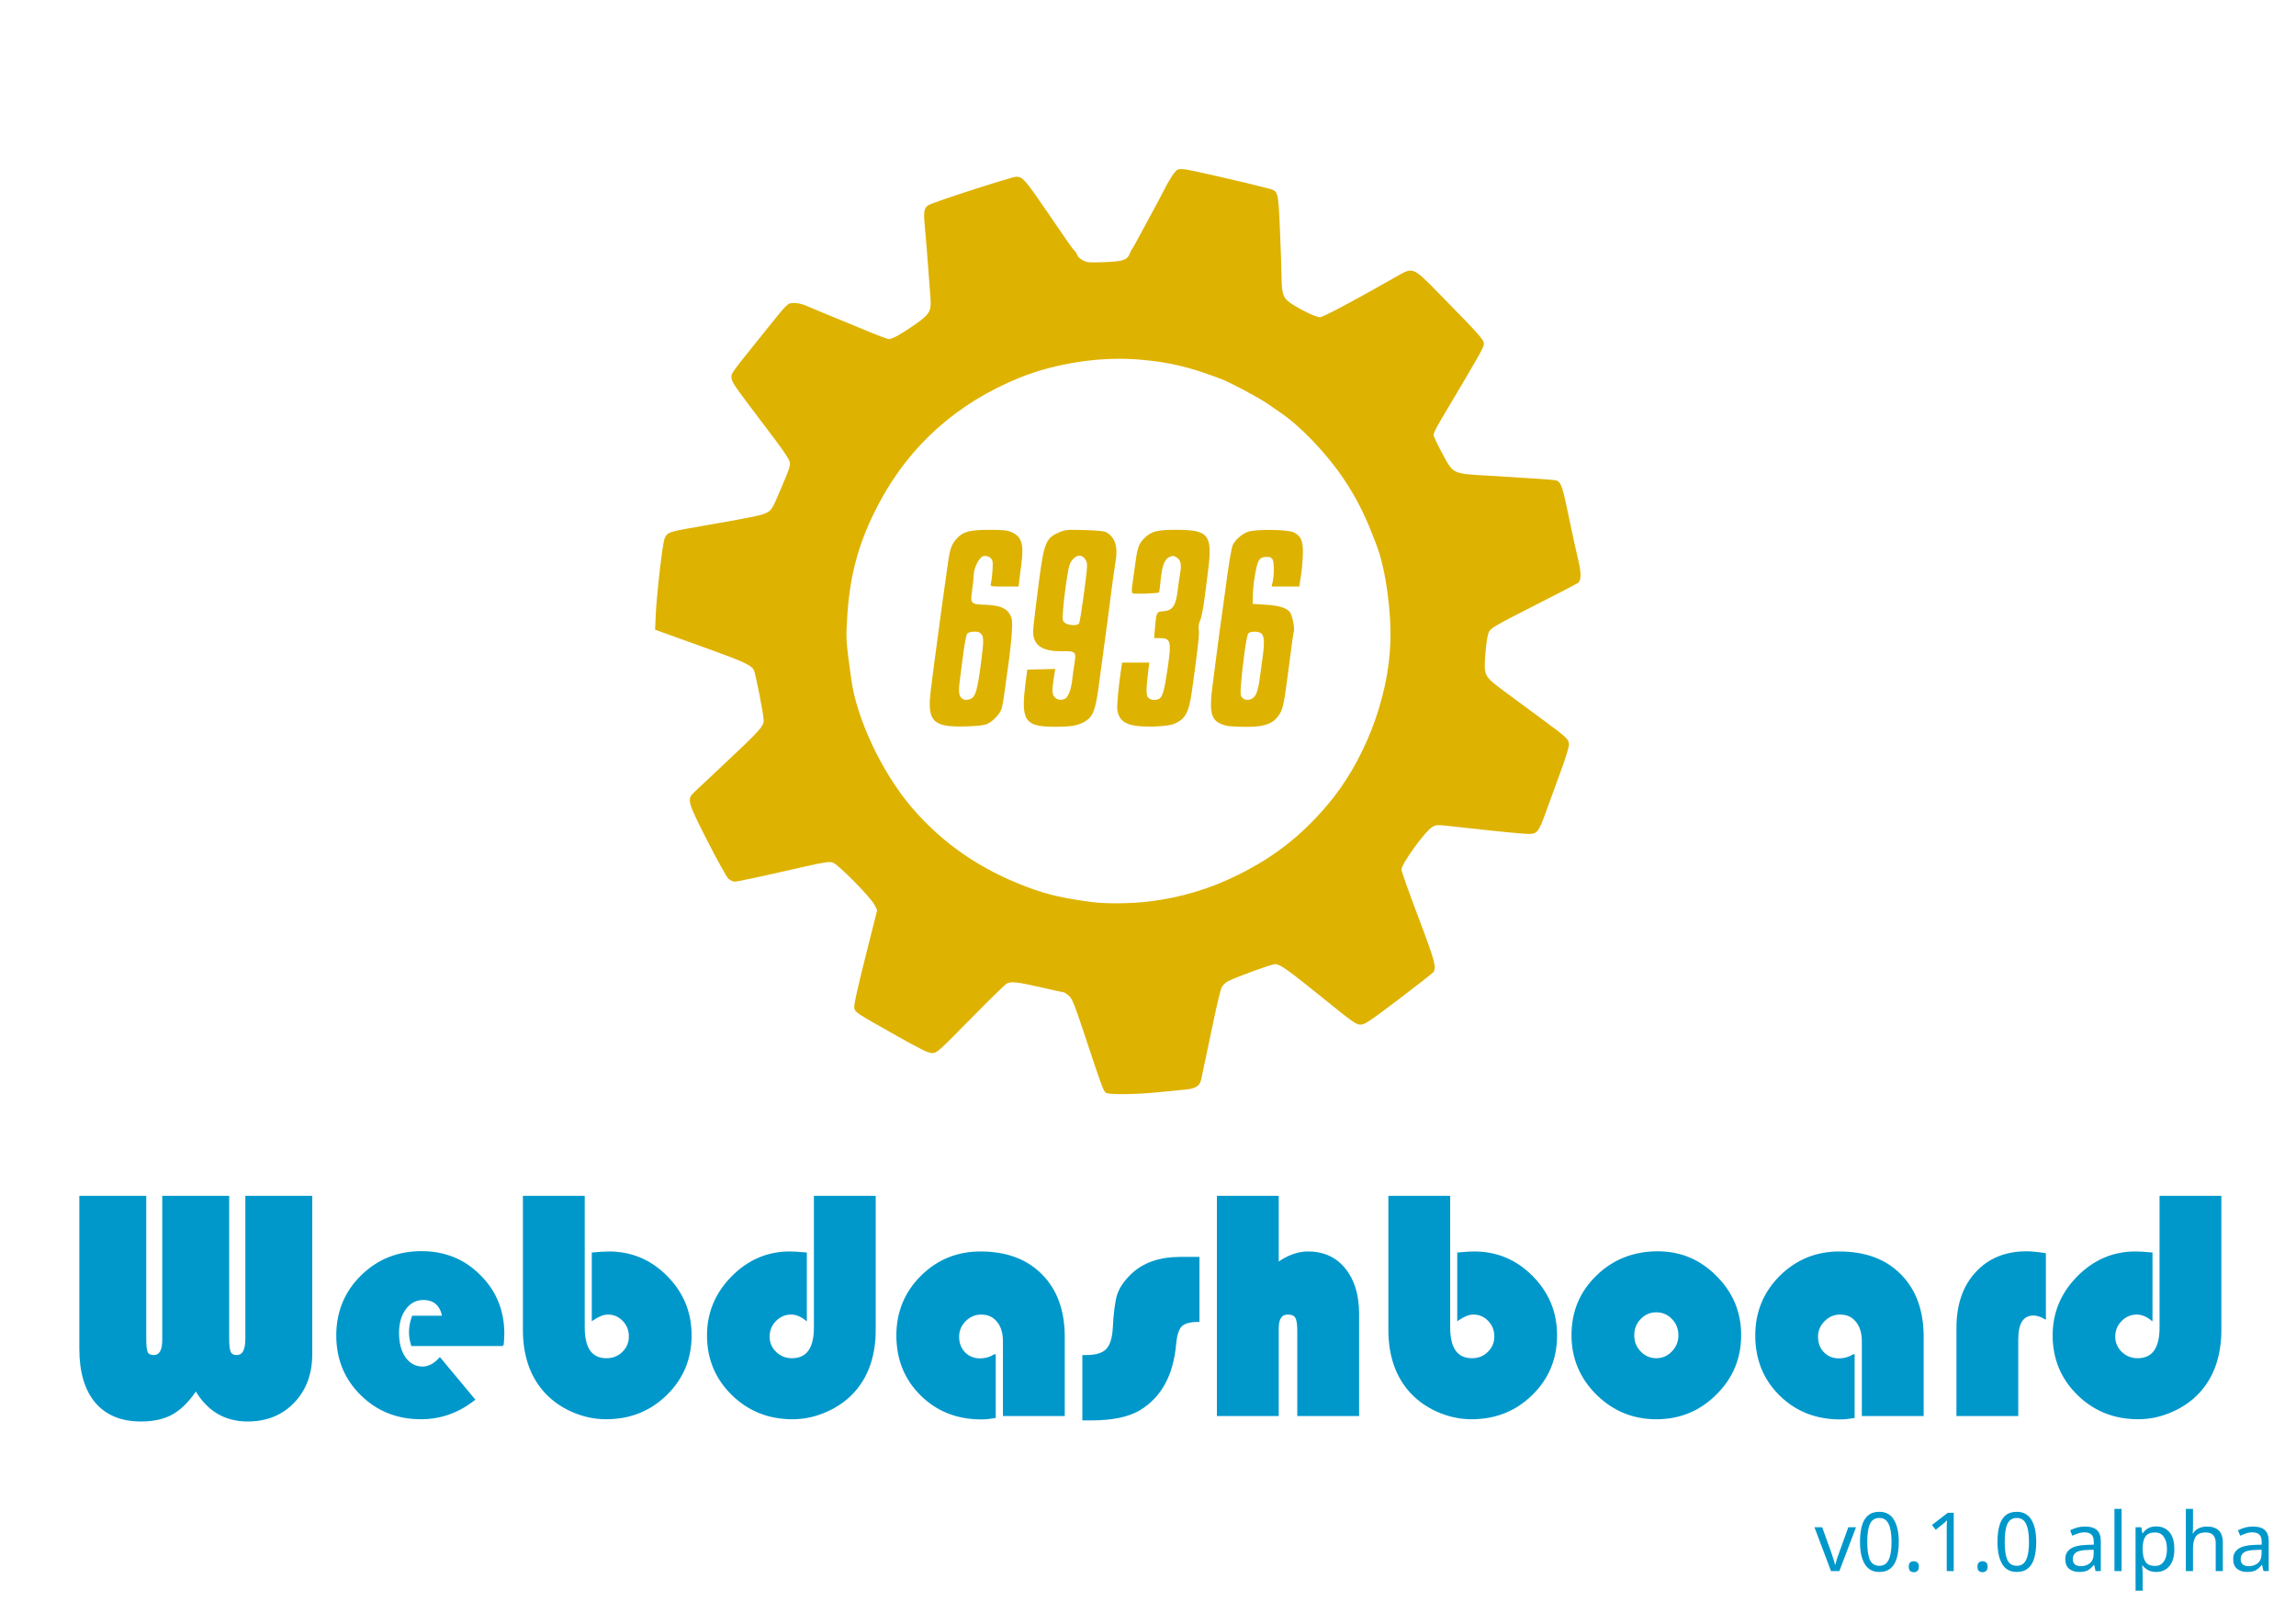
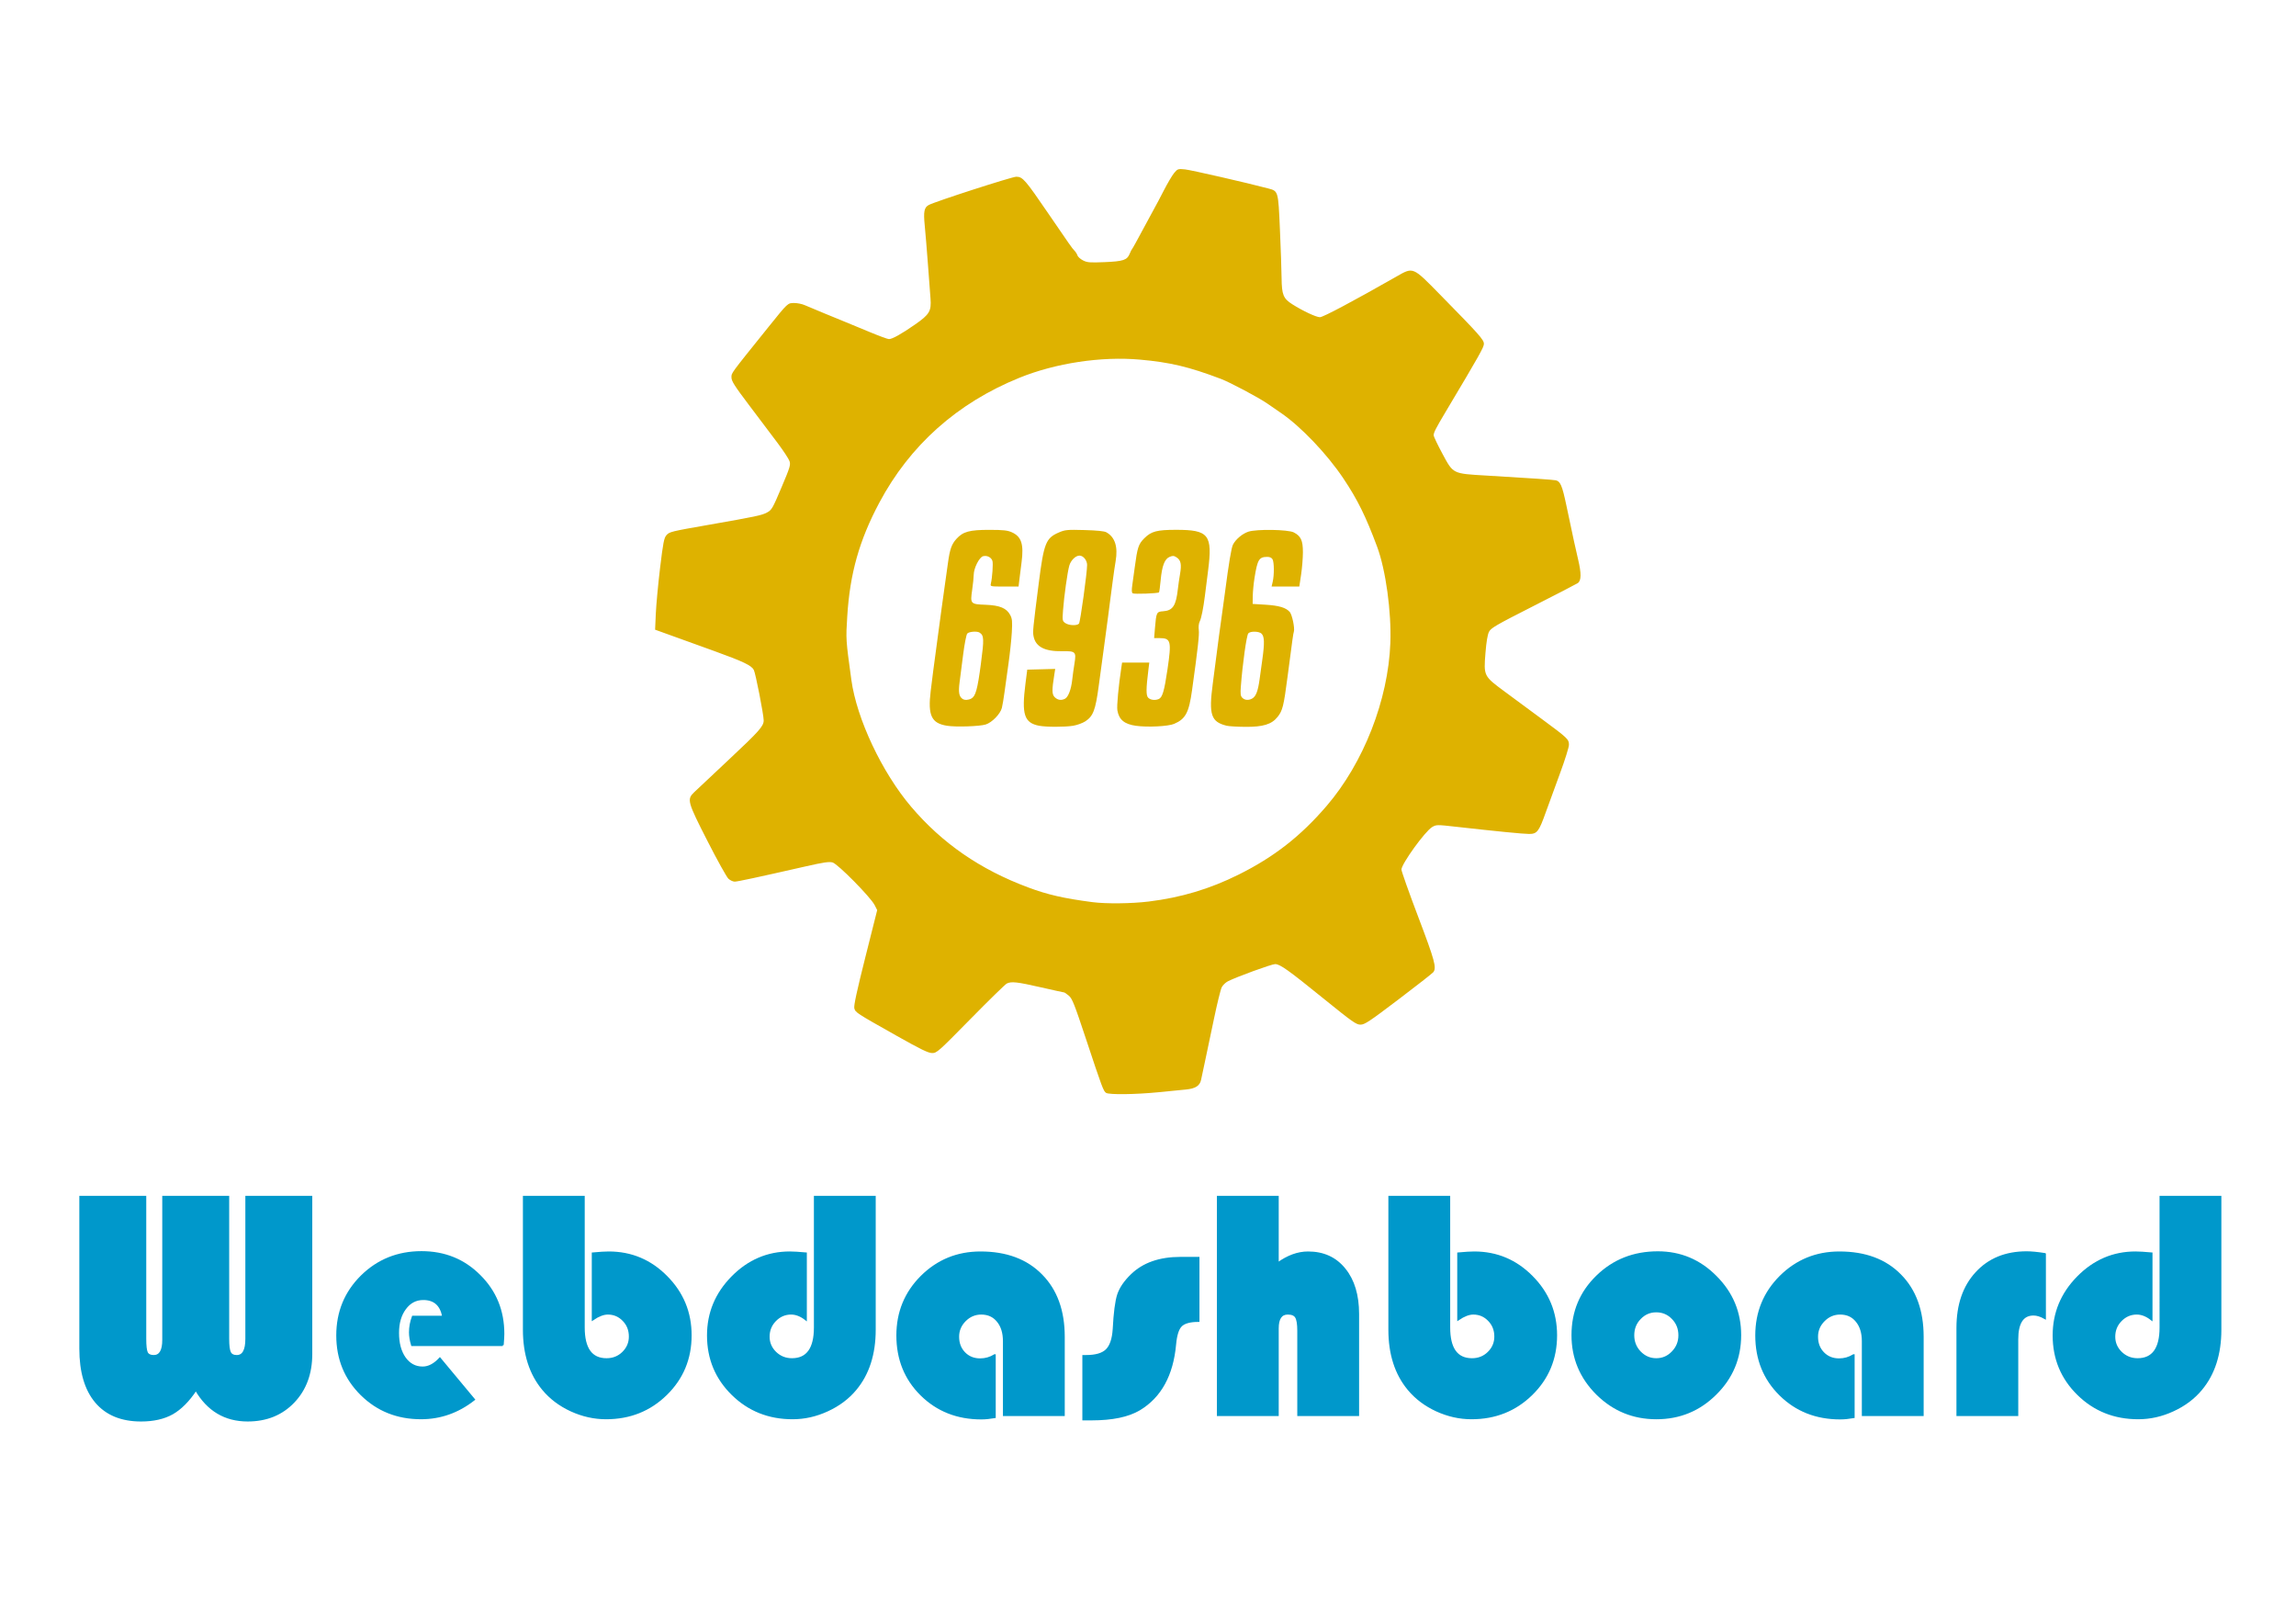
<svg xmlns="http://www.w3.org/2000/svg" width="297mm" height="210mm" viewBox="0 0 297 210" version="1.1" id="svg5">
  <defs id="defs2" />
  <g id="layer1">
    <path id="path9633" d="m 143.09,141.351 c -0.347,-0.202 -0.519,-0.663 -2.63,-7.03 -1.474,-4.445 -1.763,-5.176 -2.198,-5.542 -0.275,-0.232 -0.551,-0.422 -0.613,-0.424 -0.062,-0.001 -1.425,-0.301 -3.029,-0.666 -3.066,-0.698 -3.79,-0.778 -4.386,-0.486 -0.2,0.098 -2.314,2.163 -4.697,4.587 -4.167,4.239 -4.358,4.408 -4.965,4.405 -0.499,-0.003 -1.478,-0.481 -4.659,-2.273 -5.182,-2.92 -5.264,-2.973 -5.404,-3.523 -0.083,-0.325 0.33,-2.236 1.422,-6.574 l 1.539,-6.116 -0.337,-0.66 c -0.526,-1.03 -4.76,-5.319 -5.436,-5.505 -0.444,-0.122 -1.155,-0.019 -3.443,0.501 -6.453,1.466 -8.847,1.98 -9.221,1.98 -0.217,0 -0.58,-0.169 -0.806,-0.375 -0.227,-0.206 -1.441,-2.389 -2.698,-4.852 -2.616,-5.125 -2.695,-5.413 -1.739,-6.331 0.319,-0.307 2.365,-2.229 4.546,-4.273 3.885,-3.64 4.451,-4.278 4.451,-5.021 0,-0.73 -1.045,-6.077 -1.277,-6.529 -0.294,-0.574 -1.369,-1.089 -5.057,-2.421 -1.512,-0.546 -3.866,-1.396 -5.231,-1.888 l -2.481,-0.895 0.092,-2.085 c 0.051,-1.147 0.299,-3.801 0.551,-5.899 0.391,-3.251 0.511,-3.875 0.814,-4.226 0.389,-0.452 0.552,-0.492 5.588,-1.373 5.934,-1.038 6.764,-1.213 7.414,-1.563 0.63,-0.339 0.727,-0.507 1.885,-3.24 1.106,-2.612 1.204,-2.933 1.043,-3.415 -0.097,-0.293 -0.826,-1.394 -1.619,-2.449 -0.793,-1.054 -2.443,-3.242 -3.666,-4.862 -1.842,-2.44 -2.224,-3.043 -2.224,-3.513 0,-0.599 -0.22,-0.298 4.734,-6.458 2.591,-3.222 2.533,-3.167 3.385,-3.167 0.398,0 1.003,0.121 1.344,0.27 0.708,0.308 4.248,1.774 5.37,2.223 0.413,0.165 1.758,0.722 2.991,1.237 1.232,0.515 2.379,0.937 2.547,0.937 0.432,0 1.631,-0.67 3.379,-1.889 1.869,-1.303 2.122,-1.729 1.997,-3.361 -0.049,-0.642 -0.201,-2.667 -0.338,-4.5 -0.137,-1.833 -0.321,-4.062 -0.41,-4.954 -0.178,-1.786 -0.07,-2.324 0.528,-2.644 0.841,-0.45 10.76,-3.652 11.314,-3.652 0.828,0 1.15,0.371 4.177,4.803 2.723,3.987 3.068,4.478 3.346,4.754 0.154,0.153 0.329,0.43 0.387,0.614 0.059,0.184 0.384,0.477 0.723,0.65 0.542,0.277 0.877,0.304 2.78,0.225 2.428,-0.101 2.926,-0.265 3.255,-1.079 0.122,-0.302 0.268,-0.587 0.323,-0.633 0.055,-0.046 0.72,-1.246 1.476,-2.667 0.756,-1.421 1.446,-2.696 1.533,-2.833 0.087,-0.138 0.565,-1.044 1.063,-2.014 0.498,-0.97 1.112,-2.011 1.366,-2.312 0.442,-0.526 0.499,-0.544 1.387,-0.459 0.757,0.073 8.054,1.743 10.793,2.471 1.287,0.342 1.276,0.303 1.496,5.29 0.108,2.443 0.205,5.266 0.215,6.274 0.023,2.188 0.22,2.672 1.394,3.416 1.365,0.865 3.081,1.667 3.568,1.667 0.408,0 4.286,-2.059 9.829,-5.219 2.275,-1.297 2.108,-1.365 5.752,2.344 5.03,5.12 5.628,5.793 5.628,6.323 0,0.436 -0.579,1.464 -4.906,8.719 -1.316,2.207 -1.593,2.746 -1.593,3.102 0,0.157 0.505,1.222 1.122,2.368 1.43,2.655 1.293,2.587 5.711,2.847 5.767,0.34 8.575,0.532 8.956,0.611 0.595,0.124 0.836,0.683 1.359,3.16 0.976,4.622 1.206,5.684 1.526,7.025 0.449,1.881 0.434,2.809 -0.05,3.123 -0.206,0.134 -2.807,1.478 -5.779,2.987 -4.797,2.435 -5.436,2.806 -5.688,3.302 -0.185,0.364 -0.343,1.312 -0.455,2.72 -0.238,3.006 -0.244,2.993 2.523,5.038 1.205,0.89 3.353,2.476 4.774,3.525 3.348,2.471 3.5,2.615 3.5,3.329 0,0.316 -0.518,1.971 -1.15,3.677 -0.633,1.706 -1.471,4.003 -1.864,5.103 -0.872,2.446 -1.109,2.75 -2.141,2.75 -0.741,0 -4.266,-0.347 -9.456,-0.93 -2.468,-0.277 -2.541,-0.276 -3.083,0.038 -0.901,0.522 -3.972,4.77 -3.972,5.495 0,0.223 0.975,2.975 2.167,6.115 2.142,5.646 2.399,6.582 1.958,7.156 -0.115,0.149 -2.145,1.739 -4.512,3.532 -3.797,2.876 -4.376,3.26 -4.917,3.257 -0.546,-0.003 -1.051,-0.358 -4.613,-3.243 -4.738,-3.837 -5.789,-4.587 -6.425,-4.587 -0.455,0 -5.033,1.668 -6.118,2.229 -0.294,0.152 -0.65,0.499 -0.79,0.771 -0.141,0.272 -0.596,2.127 -1.011,4.122 -0.415,1.995 -0.933,4.452 -1.15,5.461 -0.217,1.008 -0.445,2.076 -0.505,2.373 -0.158,0.777 -0.722,1.143 -1.95,1.264 -0.578,0.057 -2.213,0.218 -3.634,0.358 -2.912,0.286 -6.275,0.327 -6.697,0.081 z m 5.503,-24.752 c 4.184,-0.513 7.9,-1.625 11.626,-3.48 4.588,-2.283 8.031,-4.971 11.398,-8.897 4.776,-5.569 7.953,-13.692 8.232,-21.051 0.153,-4.032 -0.595,-9.472 -1.718,-12.481 -1.465,-3.928 -2.534,-6.09 -4.364,-8.821 -2.116,-3.159 -5.483,-6.69 -8.063,-8.457 -0.458,-0.314 -1.255,-0.863 -1.77,-1.22 -1.133,-0.786 -4.807,-2.736 -6.02,-3.195 -4.111,-1.557 -6.555,-2.138 -10.46,-2.486 -4.982,-0.444 -10.901,0.448 -15.583,2.347 -8.047,3.264 -14.173,8.726 -18.133,16.166 -2.582,4.852 -3.796,9.15 -4.14,14.661 -0.189,3.021 -0.19,3.008 0.531,8.255 0.691,5.034 3.968,11.977 7.747,16.417 4.019,4.722 8.928,8.105 15.107,10.411 2.541,0.948 4.581,1.416 8.305,1.906 1.782,0.234 5.058,0.2 7.306,-0.075 z M 122.51,93.866 c -2.026,-0.317 -2.503,-1.323 -2.121,-4.473 0.249,-2.051 0.332,-2.689 0.896,-6.868 0.192,-1.421 0.419,-3.108 0.505,-3.75 0.086,-0.642 0.274,-1.992 0.417,-3 0.143,-1.008 0.331,-2.345 0.417,-2.971 0.245,-1.779 0.469,-2.415 1.096,-3.108 0.854,-0.945 1.688,-1.171 4.305,-1.167 1.777,0.003 2.307,0.062 2.874,0.319 1.234,0.56 1.549,1.54 1.246,3.872 -0.099,0.764 -0.228,1.782 -0.285,2.264 l -0.104,0.875 h -1.836 c -1.819,0 -1.835,-0.003 -1.747,-0.375 0.185,-0.781 0.311,-2.601 0.203,-2.939 -0.147,-0.465 -0.686,-0.739 -1.199,-0.611 -0.5,0.125 -1.22,1.549 -1.222,2.416 -0.001,0.316 -0.091,1.191 -0.2,1.945 -0.262,1.811 -0.228,1.849 1.747,1.923 1.819,0.068 2.702,0.435 3.172,1.319 0.258,0.485 0.29,0.825 0.21,2.239 -0.052,0.917 -0.243,2.717 -0.424,4 -0.181,1.283 -0.415,2.971 -0.521,3.75 -0.105,0.779 -0.258,1.69 -0.34,2.023 -0.192,0.782 -1.279,1.9 -2.094,2.153 -0.789,0.245 -3.84,0.346 -4.996,0.165 z m 3.135,-3.521 c 0.557,-0.298 0.803,-1.192 1.239,-4.497 0.424,-3.21 0.406,-3.648 -0.164,-4.028 -0.329,-0.22 -1.386,-0.136 -1.604,0.127 -0.116,0.14 -0.349,1.321 -0.517,2.625 -0.168,1.304 -0.381,2.959 -0.473,3.678 -0.168,1.309 -0.071,1.838 0.394,2.148 0.265,0.177 0.738,0.155 1.125,-0.052 z m 8.781,3.523 c -1.938,-0.377 -2.289,-1.447 -1.78,-5.426 l 0.234,-1.833 1.809,-0.048 1.809,-0.048 -0.109,0.683 c -0.333,2.08 -0.325,2.606 0.043,2.974 0.382,0.382 0.863,0.451 1.346,0.193 0.408,-0.219 0.786,-1.216 0.917,-2.425 0.06,-0.548 0.191,-1.5 0.292,-2.116 0.251,-1.531 0.155,-1.628 -1.592,-1.599 -2.275,0.038 -3.446,-0.579 -3.703,-1.952 -0.112,-0.595 -0.077,-0.951 0.674,-6.831 0.665,-5.214 0.917,-5.849 2.614,-6.579 0.795,-0.342 1.068,-0.368 3.296,-0.308 1.594,0.043 2.566,0.141 2.828,0.286 1.125,0.623 1.527,1.866 1.209,3.735 -0.097,0.567 -0.259,1.669 -0.36,2.448 -0.101,0.779 -0.249,1.904 -0.329,2.5 -0.08,0.596 -0.225,1.721 -0.324,2.5 -0.099,0.779 -0.325,2.467 -0.503,3.75 -0.178,1.283 -0.483,3.533 -0.679,5 -0.407,3.046 -0.71,3.849 -1.704,4.507 -0.359,0.237 -1.077,0.501 -1.597,0.586 -1.078,0.177 -3.482,0.176 -4.39,-4.8e-4 z m 5.149,-13.218 c 0.168,-0.215 1.054,-6.624 1.048,-7.583 -0.003,-0.604 -0.493,-1.208 -0.981,-1.208 -0.502,0 -1.115,0.595 -1.319,1.28 -0.233,0.781 -0.683,3.994 -0.816,5.82 -0.093,1.283 -0.079,1.364 0.294,1.625 0.462,0.324 1.541,0.364 1.773,0.067 z m 7.374,13.222 c -1.507,-0.211 -2.206,-0.793 -2.411,-2.006 -0.092,-0.548 0.148,-3.131 0.516,-5.549 l 0.095,-0.625 h 1.759 1.759 l -0.109,0.875 c -0.315,2.52 -0.322,3.383 -0.031,3.674 0.29,0.29 0.853,0.366 1.336,0.18 0.496,-0.191 0.737,-0.994 1.161,-3.872 0.536,-3.641 0.44,-4.016 -1.026,-4.021 l -0.706,-0.002 0.108,-1.292 c 0.171,-2.046 0.206,-2.116 1.065,-2.178 1.245,-0.089 1.658,-0.713 1.898,-2.864 0.056,-0.504 0.183,-1.385 0.282,-1.957 0.217,-1.253 0.107,-1.783 -0.444,-2.145 -0.346,-0.227 -0.496,-0.238 -0.902,-0.07 -0.649,0.269 -0.99,1.159 -1.163,3.032 -0.075,0.816 -0.171,1.517 -0.213,1.559 -0.141,0.141 -3.217,0.253 -3.406,0.124 -0.132,-0.09 -0.144,-0.424 -0.041,-1.128 0.08,-0.55 0.221,-1.562 0.312,-2.25 0.337,-2.547 0.483,-2.991 1.225,-3.732 0.912,-0.911 1.627,-1.101 4.14,-1.101 4.212,0 4.709,0.633 4.123,5.25 -0.175,1.375 -0.36,2.837 -0.411,3.25 -0.203,1.63 -0.465,2.937 -0.671,3.344 -0.128,0.253 -0.179,0.702 -0.126,1.099 0.082,0.608 -0.123,2.444 -0.871,7.807 -0.405,2.906 -0.839,3.717 -2.325,4.349 -0.758,0.322 -3.428,0.457 -4.921,0.248 z m 11.754,-0.003 c -2.058,-0.501 -2.36,-1.405 -1.823,-5.461 0.313,-2.362 0.484,-3.677 0.81,-6.217 0.135,-1.054 0.286,-2.142 0.335,-2.417 0.049,-0.275 0.245,-1.7 0.435,-3.167 0.482,-3.707 0.825,-5.766 1.028,-6.162 0.356,-0.696 1.217,-1.422 1.993,-1.68 1.061,-0.352 5.136,-0.288 5.875,0.092 0.92,0.474 1.182,1.039 1.182,2.554 0,0.75 -0.105,2.057 -0.233,2.904 l -0.232,1.542 h -1.792 -1.792 l 0.145,-0.625 c 0.2,-0.862 0.189,-2.496 -0.019,-2.886 -0.112,-0.21 -0.349,-0.322 -0.678,-0.322 -1.073,0 -1.278,0.336 -1.66,2.726 -0.115,0.72 -0.216,1.77 -0.225,2.333 l -0.015,1.024 1.667,0.103 c 1.742,0.108 2.631,0.373 3.13,0.934 0.309,0.347 0.677,2.105 0.534,2.553 -0.087,0.274 -0.154,0.752 -0.816,5.826 -0.497,3.805 -0.638,4.375 -1.29,5.199 -0.76,0.96 -1.887,1.305 -4.189,1.284 -1.028,-0.009 -2.094,-0.072 -2.369,-0.139 z m 3.259,-3.516 c 0.494,-0.265 0.761,-0.949 0.973,-2.495 0.107,-0.779 0.268,-1.942 0.358,-2.583 0.295,-2.108 0.269,-2.95 -0.102,-3.321 -0.322,-0.322 -1.461,-0.346 -1.719,-0.035 -0.227,0.273 -0.741,3.939 -0.963,6.87 -0.073,0.962 -0.038,1.231 0.189,1.458 0.317,0.317 0.796,0.358 1.264,0.107 z" style="fill:#deb200;stroke-width:0.167" />
    <g aria-label="Webdashboard" id="text5031" style="font-style:normal;font-weight:normal;font-size:42.333px;line-height:1.25;font-family:sans-serif;fill:#0098cb;fill-opacity:1;stroke:#0098cb;stroke-width:0.265;stroke-miterlimit:4;stroke-dasharray:none;stroke-opacity:1">
      <path d="m 40.262,154.796 v 20.319 q 0,3.803 -2.294,6.201 -2.294,2.398 -5.932,2.398 -4.382,0 -6.697,-3.989 -1.426,2.15 -3.059,3.08 -1.633,0.91 -4.031,0.91 -3.803,0 -5.829,-2.398 -2.026,-2.398 -2.026,-6.904 v -19.616 h 8.392 v 18.355 q 0,1.364 0.207,1.798 0.227,0.434 0.889,0.434 1.24,0 1.24,-2.088 v -18.5 h 8.392 v 18.355 q 0,1.323 0.227,1.778 0.227,0.455 0.889,0.455 1.24,0 1.24,-2.232 v -18.355 z" style="font-style:normal;font-variant:normal;font-weight:normal;font-stretch:normal;font-size:42.333px;font-family:'Bauhaus 93';-inkscape-font-specification:'Bauhaus 93, ';text-align:center;text-anchor:middle;fill:#0098cb;fill-opacity:1;stroke:#0098cb;stroke-width:0.265;stroke-miterlimit:4;stroke-dasharray:none;stroke-opacity:1" id="path851" />
      <path d="M 65.025,173.958 H 53.305 q -0.269,-0.889 -0.269,-1.633 0,-1.034 0.372,-2.026 h 3.927 q -0.413,-2.294 -2.584,-2.294 -1.447,0 -2.356,1.24 -0.91,1.22 -0.91,3.142 0,2.005 0.868,3.245 0.889,1.24 2.315,1.24 1.158,0 2.232,-1.158 l 4.403,5.292 q -3.08,2.418 -6.842,2.418 -4.589,0 -7.71,-3.08 -3.121,-3.08 -3.121,-7.627 0,-4.527 3.142,-7.648 3.163,-3.121 7.751,-3.121 4.486,0 7.524,3.059 3.059,3.039 3.059,7.503 0,0.455 -0.083,1.447 z" style="font-style:normal;font-variant:normal;font-weight:normal;font-stretch:normal;font-size:42.333px;font-family:'Bauhaus 93';-inkscape-font-specification:'Bauhaus 93, ';text-align:center;text-anchor:middle;fill:#0098cb;fill-opacity:1;stroke:#0098cb;stroke-width:0.265;stroke-miterlimit:4;stroke-dasharray:none;stroke-opacity:1" id="path853" />
      <path d="m 75.505,154.796 v 16.888 q 0,4.113 2.956,4.113 1.261,0 2.129,-0.847 0.889,-0.868 0.889,-2.088 0,-1.261 -0.827,-2.108 -0.827,-0.868 -2.026,-0.868 -0.847,0 -1.943,0.744 v -8.516 q 1.364,-0.124 2.067,-0.124 4.361,0 7.462,3.142 3.121,3.142 3.121,7.565 0,4.527 -3.163,7.627 -3.163,3.101 -7.772,3.101 -2.315,0 -4.527,-1.013 -2.191,-1.013 -3.617,-2.729 -2.48,-2.977 -2.48,-7.71 v -17.177 z" style="font-style:normal;font-variant:normal;font-weight:normal;font-stretch:normal;font-size:42.333px;font-family:'Bauhaus 93';-inkscape-font-specification:'Bauhaus 93, ';text-align:center;text-anchor:middle;fill:#0098cb;fill-opacity:1;stroke:#0098cb;stroke-width:0.265;stroke-miterlimit:4;stroke-dasharray:none;stroke-opacity:1" id="path855" />
      <path d="m 105.415,154.796 h 7.731 v 17.177 q 0,4.734 -2.48,7.71 -1.426,1.716 -3.638,2.729 -2.191,1.013 -4.506,1.013 -4.61,0 -7.772,-3.101 -3.163,-3.101 -3.163,-7.607 0,-4.361 3.142,-7.545 3.142,-3.183 7.441,-3.183 0.682,0 2.067,0.124 v 8.516 q -0.951,-0.744 -1.902,-0.744 -1.199,0 -2.067,0.889 -0.847,0.868 -0.847,2.108 0,1.199 0.889,2.067 0.889,0.847 2.129,0.847 2.977,0 2.977,-4.113 z" style="font-style:normal;font-variant:normal;font-weight:normal;font-stretch:normal;font-size:42.333px;font-family:'Bauhaus 93';-inkscape-font-specification:'Bauhaus 93, ';text-align:center;text-anchor:middle;fill:#0098cb;fill-opacity:1;stroke:#0098cb;stroke-width:0.265;stroke-miterlimit:4;stroke-dasharray:none;stroke-opacity:1" id="path857" />
      <path d="m 128.67,175.281 v 8 q -0.951,0.165 -1.736,0.165 -4.651,0 -7.751,-3.059 -3.101,-3.059 -3.101,-7.669 0,-4.486 3.121,-7.607 3.142,-3.121 7.627,-3.121 5.002,0 7.875,2.935 2.894,2.915 2.894,7.979 v 10.108 h -7.731 v -9.55 q 0,-1.633 -0.806,-2.604 -0.785,-0.972 -2.129,-0.972 -1.22,0 -2.108,0.889 -0.889,0.889 -0.889,2.108 0,1.282 0.806,2.108 0.806,0.827 2.046,0.827 1.013,0 1.881,-0.537 z" style="font-style:normal;font-variant:normal;font-weight:normal;font-stretch:normal;font-size:42.333px;font-family:'Bauhaus 93';-inkscape-font-specification:'Bauhaus 93, ';text-align:center;text-anchor:middle;fill:#0098cb;fill-opacity:1;stroke:#0098cb;stroke-width:0.265;stroke-miterlimit:4;stroke-dasharray:none;stroke-opacity:1" id="path859" />
      <path d="m 155.024,162.692 v 8.144 q -1.633,0 -2.253,0.62 -0.599,0.599 -0.765,2.398 -0.537,5.974 -4.63,8.434 -2.17,1.282 -6.16,1.282 h -1.075 v -8.186 h 0.351 q 1.86,0 2.646,-0.765 0.806,-0.785 0.93,-2.729 0.165,-3.163 0.579,-4.444 0.434,-1.282 1.736,-2.542 2.274,-2.212 6.305,-2.212 z" style="font-style:normal;font-variant:normal;font-weight:normal;font-stretch:normal;font-size:42.333px;font-family:'Bauhaus 93';-inkscape-font-specification:'Bauhaus 93, ';text-align:center;text-anchor:middle;fill:#0098cb;fill-opacity:1;stroke:#0098cb;stroke-width:0.265;stroke-miterlimit:4;stroke-dasharray:none;stroke-opacity:1" id="path861" />
      <path d="m 165.277,154.796 v 8.62 q 1.964,-1.426 3.927,-1.426 2.977,0 4.713,2.15 1.757,2.15 1.757,5.808 v 13.064 h -7.731 v -10.893 q 0,-1.323 -0.289,-1.778 -0.269,-0.455 -1.075,-0.455 -1.302,0 -1.302,1.922 v 11.203 h -7.731 v -28.215 z" style="font-style:normal;font-variant:normal;font-weight:normal;font-stretch:normal;font-size:42.333px;font-family:'Bauhaus 93';-inkscape-font-specification:'Bauhaus 93, ';text-align:center;text-anchor:middle;fill:#0098cb;fill-opacity:1;stroke:#0098cb;stroke-width:0.265;stroke-miterlimit:4;stroke-dasharray:none;stroke-opacity:1" id="path863" />
      <path d="m 187.457,154.796 v 16.888 q 0,4.113 2.956,4.113 1.261,0 2.129,-0.847 0.889,-0.868 0.889,-2.088 0,-1.261 -0.827,-2.108 -0.827,-0.868 -2.026,-0.868 -0.847,0 -1.943,0.744 v -8.516 q 1.364,-0.124 2.067,-0.124 4.361,0 7.462,3.142 3.121,3.142 3.121,7.565 0,4.527 -3.163,7.627 -3.163,3.101 -7.772,3.101 -2.315,0 -4.527,-1.013 -2.191,-1.013 -3.617,-2.729 -2.48,-2.977 -2.48,-7.71 v -17.177 z" style="font-style:normal;font-variant:normal;font-weight:normal;font-stretch:normal;font-size:42.333px;font-family:'Bauhaus 93';-inkscape-font-specification:'Bauhaus 93, ';text-align:center;text-anchor:middle;fill:#0098cb;fill-opacity:1;stroke:#0098cb;stroke-width:0.265;stroke-miterlimit:4;stroke-dasharray:none;stroke-opacity:1" id="path865" />
      <path d="m 214.452,161.969 q 4.382,0 7.503,3.163 3.142,3.142 3.142,7.545 0,4.465 -3.183,7.607 -3.163,3.142 -7.648,3.142 -4.486,0 -7.669,-3.142 -3.183,-3.163 -3.183,-7.607 0,-4.527 3.183,-7.607 3.183,-3.101 7.855,-3.101 z m -0.207,7.627 q -1.24,0 -2.108,0.909 -0.868,0.889 -0.868,2.191 0,1.282 0.868,2.191 0.889,0.909 2.108,0.909 1.24,0 2.108,-0.909 0.889,-0.91 0.889,-2.191 0,-1.302 -0.868,-2.191 -0.868,-0.909 -2.129,-0.909 z" style="font-style:normal;font-variant:normal;font-weight:normal;font-stretch:normal;font-size:42.333px;font-family:'Bauhaus 93';-inkscape-font-specification:'Bauhaus 93, ';text-align:center;text-anchor:middle;fill:#0098cb;fill-opacity:1;stroke:#0098cb;stroke-width:0.265;stroke-miterlimit:4;stroke-dasharray:none;stroke-opacity:1" id="path867" />
      <path d="m 239.774,175.281 v 8 q -0.951,0.165 -1.736,0.165 -4.651,0 -7.751,-3.059 -3.101,-3.059 -3.101,-7.669 0,-4.486 3.121,-7.607 3.142,-3.121 7.627,-3.121 5.002,0 7.875,2.935 2.894,2.915 2.894,7.979 v 10.108 h -7.731 v -9.55 q 0,-1.633 -0.806,-2.604 -0.785,-0.972 -2.129,-0.972 -1.22,0 -2.108,0.889 -0.889,0.889 -0.889,2.108 0,1.282 0.806,2.108 0.806,0.827 2.046,0.827 1.013,0 1.881,-0.537 z" style="font-style:normal;font-variant:normal;font-weight:normal;font-stretch:normal;font-size:42.333px;font-family:'Bauhaus 93';-inkscape-font-specification:'Bauhaus 93, ';text-align:center;text-anchor:middle;fill:#0098cb;fill-opacity:1;stroke:#0098cb;stroke-width:0.265;stroke-miterlimit:4;stroke-dasharray:none;stroke-opacity:1" id="path869" />
      <path d="m 264.516,162.196 v 8.268 q -0.806,-0.455 -1.468,-0.455 -2.108,0 -2.108,3.225 v 9.777 h -7.731 v -11.265 q 0,-4.465 2.439,-7.111 2.439,-2.667 6.511,-2.667 0.909,0 2.356,0.227 z" style="font-style:normal;font-variant:normal;font-weight:normal;font-stretch:normal;font-size:42.333px;font-family:'Bauhaus 93';-inkscape-font-specification:'Bauhaus 93, ';text-align:center;text-anchor:middle;fill:#0098cb;fill-opacity:1;stroke:#0098cb;stroke-width:0.265;stroke-miterlimit:4;stroke-dasharray:none;stroke-opacity:1" id="path871" />
      <path d="m 279.482,154.796 h 7.731 v 17.177 q 0,4.734 -2.48,7.71 -1.426,1.716 -3.638,2.729 -2.191,1.013 -4.506,1.013 -4.61,0 -7.772,-3.101 -3.163,-3.101 -3.163,-7.607 0,-4.361 3.142,-7.545 3.142,-3.183 7.441,-3.183 0.682,0 2.067,0.124 v 8.516 q -0.951,-0.744 -1.902,-0.744 -1.199,0 -2.067,0.889 -0.847,0.868 -0.847,2.108 0,1.199 0.889,2.067 0.889,0.847 2.129,0.847 2.977,0 2.977,-4.113 z" style="font-style:normal;font-variant:normal;font-weight:normal;font-stretch:normal;font-size:42.333px;font-family:'Bauhaus 93';-inkscape-font-specification:'Bauhaus 93, ';text-align:center;text-anchor:middle;fill:#0098cb;fill-opacity:1;stroke:#0098cb;stroke-width:0.265;stroke-miterlimit:4;stroke-dasharray:none;stroke-opacity:1" id="path873" />
-       <text xml:space="preserve" style="font-style:normal;font-weight:normal;font-size:10.583px;line-height:1.25;font-family:sans-serif;fill:#0098cb;fill-opacity:1;stroke:none;stroke-width:0.07" x="234.71" y="203.199" id="text5037">
-         <tspan id="tspan5035" style="font-style:normal;font-variant:normal;font-weight:normal;font-stretch:normal;font-family:Dyuthi;-inkscape-font-specification:Dyuthi;fill:#0098cb;fill-opacity:1;stroke-width:0.07" x="234.71" y="203.199">v0.1.0 alpha</tspan>
-       </text>
    </g>
  </g>
</svg>
